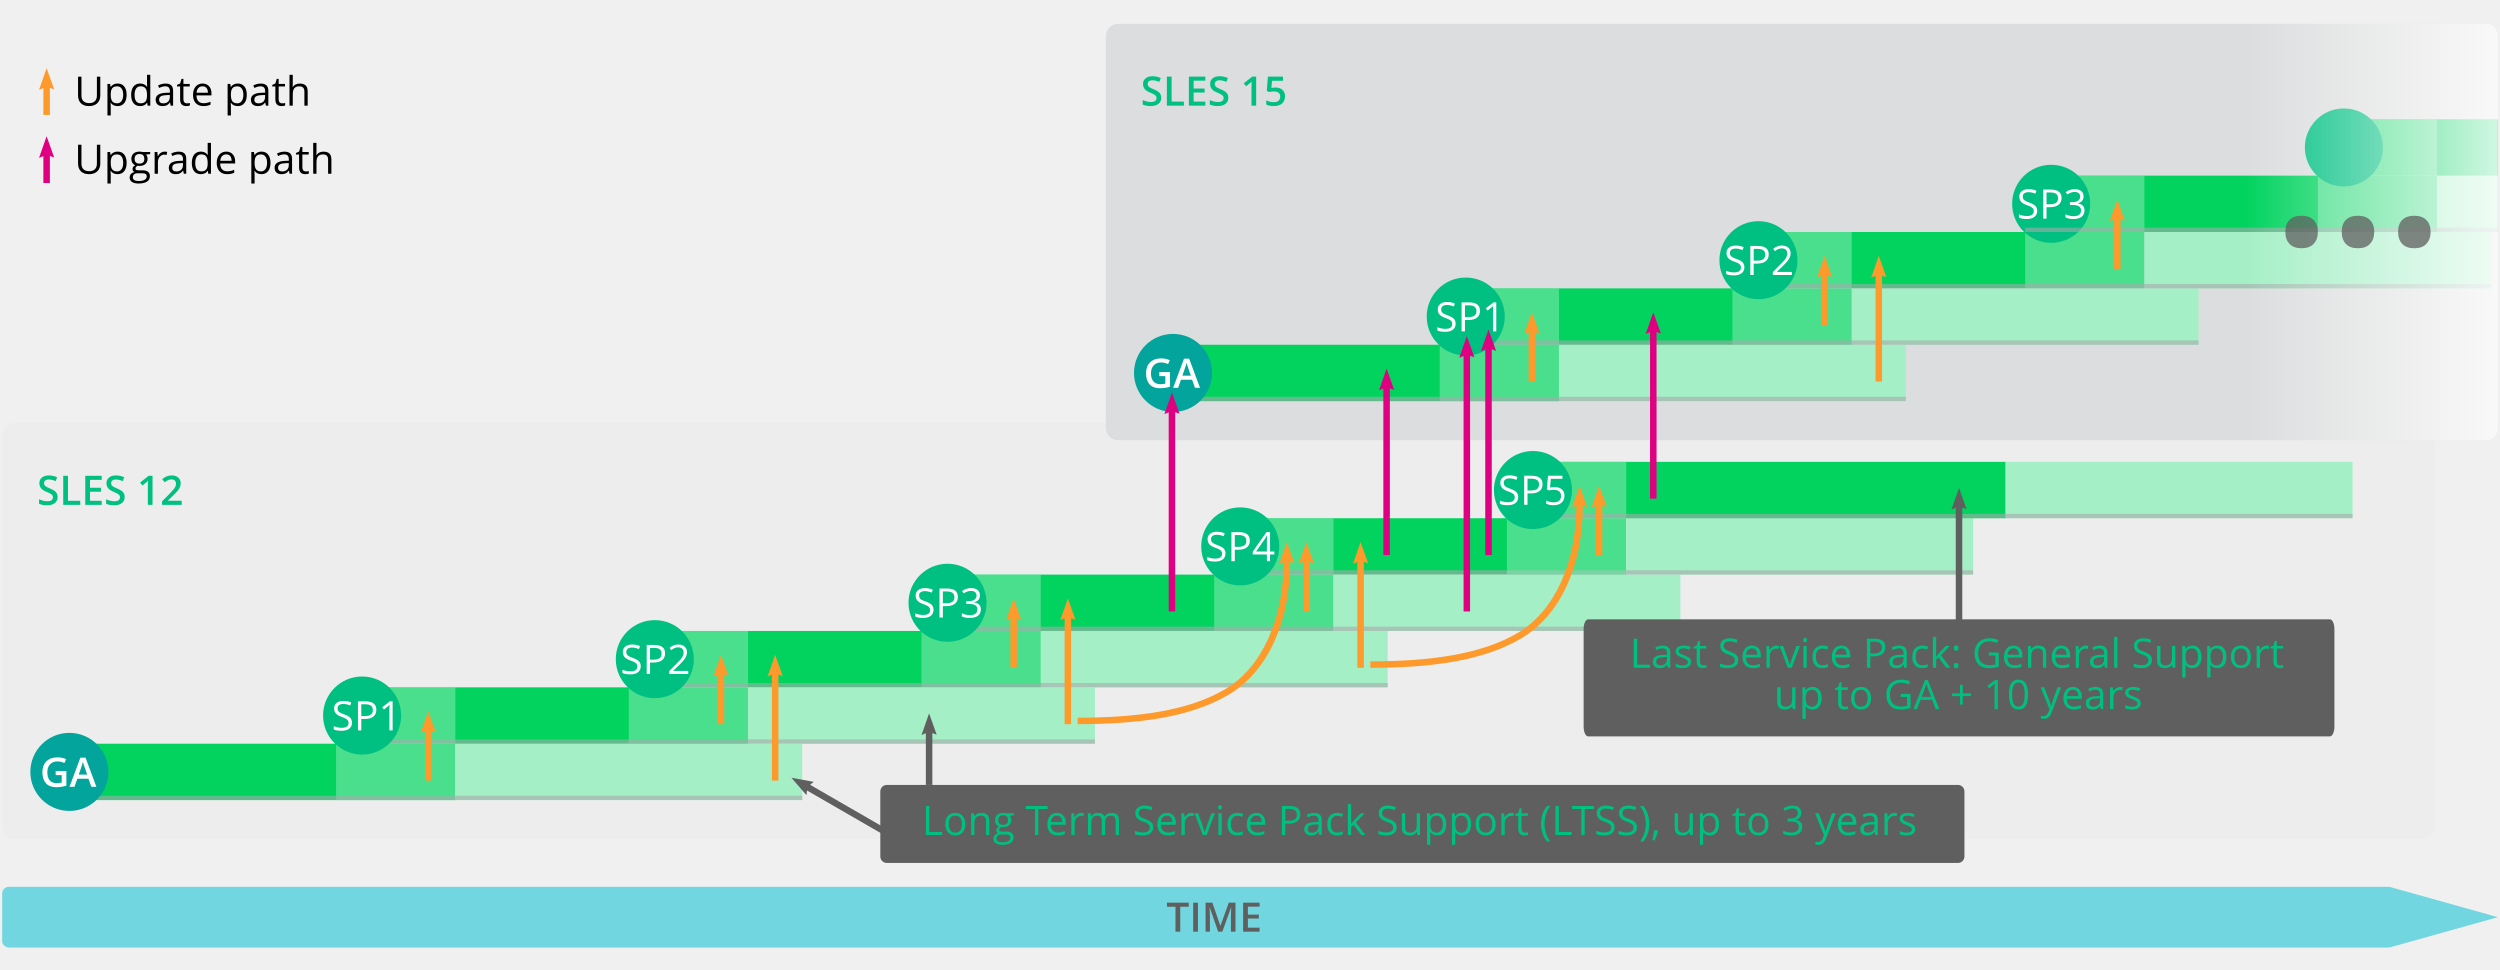
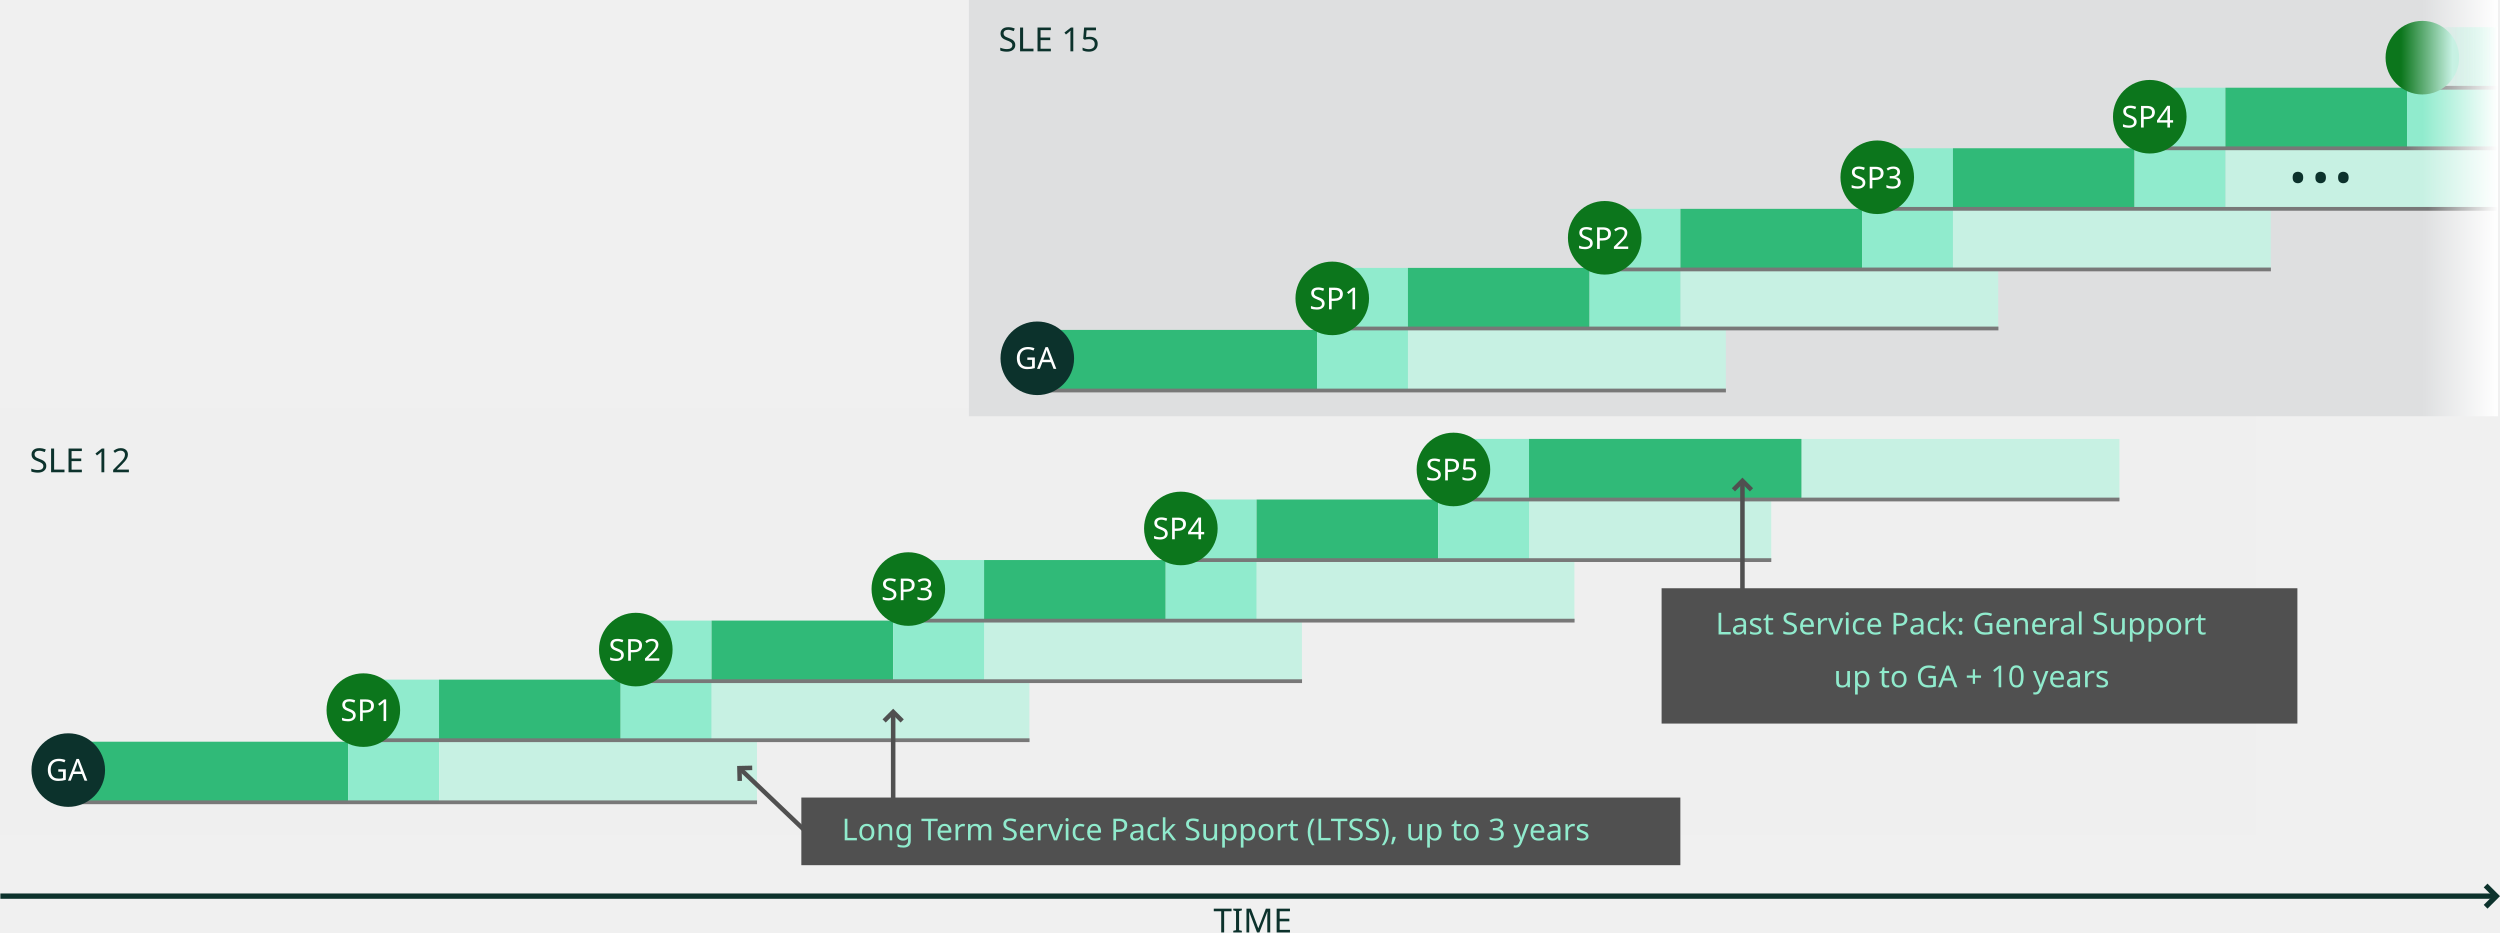
- <svg xmlns="http://www.w3.org/2000/svg" xmlns:xlink="http://www.w3.org/1999/xlink" width="1153" height="447" version="1.1" id="svg191">
-   <defs id="defs86">
-     <linearGradient id="linearGradient5393">
-       <stop style="stop-color:#ffffff;stop-" offset="0" id="stop5395" />
-       <stop style="stop-color:#ffffff;stop-opacity:0;" offset="1" id="stop5397" />
-     </linearGradient>
-     <linearGradient xlink:href="#linearGradient5393" id="linearGradient5399" x1="1109.556" y1="41.785" x2="967.626" y2="41.785" gradientUnits="userSpaceOnUse" gradientTransform="matrix(1,0,0,1.156627,68,-1.72289)" />
+ <svg xmlns="http://www.w3.org/2000/svg" xmlns:xlink="http://www.w3.org/1999/xlink" width="1651.4" height="615.99" viewBox="0 0 436.93 162.98" version="1.1" id="svg8">
+   <defs id="defs2">
+     <linearGradient id="linearGradient1350">
+       <stop offset="0" id="stop1346" stop-color="#c7f1e3" stop-opacity="1" />
+       <stop offset="1" id="stop1348" stop-color="#fff" stop-opacity="1" />
+     </linearGradient>
+     <linearGradient id="linearGradient1242">
+       <stop offset="0" id="stop1238" stop-color="#787878" stop-opacity="1" />
+       <stop offset=".89" id="stop1248" stop-color="#787878" stop-opacity="1" />
+       <stop offset="1" id="stop1240" stop-color="#fff" stop-opacity="1" />
+     </linearGradient>
+     <linearGradient id="linearGradient2169">
+       <stop offset="0" id="stop2165" stop-color="#787878" stop-opacity="1" />
+       <stop offset=".75" id="stop2173" stop-color="#787878" stop-opacity="1" />
+       <stop offset="1" id="stop2167" stop-color="#fff" stop-opacity="1" />
+     </linearGradient>
+     <linearGradient id="linearGradient2135">
+       <stop offset="0" id="stop2131" stop-color="#fff" stop-opacity="1" />
+       <stop offset="1" id="stop2133" stop-color="#787878" stop-opacity="1" />
+     </linearGradient>
+     <linearGradient id="linearGradient2127">
+       <stop offset="0" id="stop2123" stop-color="#0c761c" stop-opacity="1" />
+       <stop offset="1" id="stop2125" stop-color="#c7f1e3" stop-opacity="1" />
+     </linearGradient>
+     <linearGradient id="linearGradient2119">
+       <stop offset="0" id="stop2115" stop-color="#fff" stop-opacity="1" />
+       <stop offset="1" id="stop2117" stop-color="#90ebcd" stop-opacity="0" />
+     </linearGradient>
+     <linearGradient id="linearGradient2111">
+       <stop offset="0" id="stop2107" stop-color="#90ebcd" stop-opacity="1" />
+       <stop offset="1" id="stop2109" stop-color="#fff" stop-opacity="1" />
+     </linearGradient>
+     <linearGradient id="linearGradient1981">
+       <stop offset="0" id="stop1977" stop-color="#dedfe0" stop-opacity="1" />
+       <stop offset="1" id="stop1979" stop-color="#fff" stop-opacity="1" />
+     </linearGradient>
+     <marker markerWidth="3.06" markerHeight="4.71" refX="1.53" refY="2.35" orient="auto" id="marker8836481">
+       <path d="m.35.35 2 2-2 2" id="path2261" fill="#fff" fill-opacity="0" stroke="#0c322c" stroke-width="1" stroke-linecap="butt" stroke-linejoin="miter" stroke-opacity="1" />
+     </marker>
+     <linearGradient xlink:href="#linearGradient1981" id="linearGradient1983" x1="420.69" y1="31.75" x2="433.92" y2="31.75" gradientUnits="userSpaceOnUse" />
+     <linearGradient xlink:href="#linearGradient2111" id="linearGradient2113" x1="53.58" y1="175.15" x2="63.5" y2="175.15" gradientUnits="userSpaceOnUse" />
+     <linearGradient xlink:href="#linearGradient2119" id="linearGradient2121" x1="51.59" y1="175.15" x2="59.53" y2="175.15" gradientUnits="userSpaceOnUse" />
+     <linearGradient xlink:href="#linearGradient2127" id="linearGradient2129" x1="173.54" y1="174.89" x2="182.54" y2="174.89" gradientUnits="userSpaceOnUse" />
+     <linearGradient xlink:href="#linearGradient2135" id="linearGradient2137" x1="51.59" y1="179.92" x2="61.52" y2="179.92" gradientUnits="userSpaceOnUse" />
+     <linearGradient xlink:href="#linearGradient2169" id="linearGradient2171" x1="15.88" y1="179.92" x2="63.5" y2="179.92" gradientUnits="userSpaceOnUse" />
+     <marker id="DotL" refX="0" refY="0" orient="auto" overflow="visible">
+       <path d="M3.92 0a4 4 0 1 1-8 0 4 4 0 0 1 8 0z" id="path965" fill-rule="evenodd" stroke="#0c322c" stroke-width="1.07" stroke-opacity="1" fill="#0c322c" fill-opacity="1" />
+     </marker>
+     <marker markerWidth="7.12" markerHeight="11.41" refX="3.56" refY="5.71" orient="auto" id="marker840">
+       <path d="m.7.7 5 5-5 5" id="path838" fill="none" stroke="#0c322c" stroke-width="2" stroke-linecap="butt" stroke-linejoin="miter" stroke-miterlimit="4" stroke-dasharray="none" stroke-opacity="1" />
+     </marker>
+     <marker markerWidth="3.06" markerHeight="4.71" refX="1.53" refY="2.35" orient="auto" id="marker868">
+       <path d="m2.7.35-2 2 2 2" id="path851-3" fill="none" stroke="#000" stroke-width="1" stroke-linecap="butt" stroke-linejoin="miter" stroke-opacity="1" />
+     </marker>
+     <marker markerWidth="3.06" markerHeight="4.71" refX="1.53" refY="2.35" orient="auto" id="marker883">
+       <path d="m.35.35 2 2-2 2" id="path851" fill="none" stroke="#000" stroke-width="1" stroke-linecap="butt" stroke-linejoin="miter" stroke-opacity="1" />
+     </marker>
+     <marker markerWidth="3.06" markerHeight="4.71" refX="1.53" refY="2.35" orient="auto" id="marker8684506">
+       <path d="m2.7.35-2 2 2 2" id="path1208" fill="#0c322c" stroke="#000" stroke-width="1" stroke-linecap="butt" stroke-linejoin="miter" stroke-opacity="1" />
+     </marker>
+     <marker markerWidth="3.06" markerHeight="4.71" refX="1.53" refY="2.35" orient="auto" id="marker8839976">
+       <path d="m.35.35 2 2-2 2" id="path1211" fill="#0c322c" stroke="#000" stroke-width="1" stroke-linecap="butt" stroke-linejoin="miter" stroke-opacity="1" />
+     </marker>
+     <marker markerWidth="3.06" markerHeight="4.71" refX="1.53" refY="2.35" orient="auto" id="marker86845062245">
+       <path d="m2.7.35-2 2 2 2" id="path1299" fill="#fff" stroke="#000" stroke-width="1" stroke-linecap="butt" stroke-linejoin="miter" stroke-opacity="1" />
+     </marker>
+     <marker markerWidth="3.06" markerHeight="4.71" refX="1.53" refY="2.35" orient="auto" id="marker88399767239">
+       <path d="m.35.35 2 2-2 2" id="path1302" fill="#fff" stroke="#000" stroke-width="1" stroke-linecap="butt" stroke-linejoin="miter" stroke-opacity="1" />
+     </marker>
+     <marker markerWidth="3.06" markerHeight="4.71" refX="1.53" refY="2.35" orient="auto" id="marker868450622454738">
+       <path d="m2.7.35-2 2 2 2" id="path1414" fill="#fff" stroke="#0c322c" stroke-width="1" stroke-linecap="butt" stroke-linejoin="miter" stroke-opacity="1" />
+     </marker>
+     <marker markerWidth="3.06" markerHeight="4.71" refX="1.53" refY="2.35" orient="auto" id="marker883997672393450">
+       <path d="m.35.35 2 2-2 2" id="path1417" fill="#fff" stroke="#0c322c" stroke-width="1" stroke-linecap="butt" stroke-linejoin="miter" stroke-opacity="1" />
+     </marker>
+     <marker markerWidth="3.06" markerHeight="4.71" refX="1.53" refY="2.35" orient="auto" id="marker8684112">
+       <path d="m2.7.35-2 2 2 2" id="path2096" fill="#fff" stroke="#0c322c" stroke-width="1" stroke-linecap="butt" stroke-linejoin="miter" stroke-opacity="1" fill-opacity="0" />
+     </marker>
+     <marker markerWidth="3.06" markerHeight="4.71" refX="1.53" refY="2.35" orient="auto" id="marker8834579">
+       <path d="m.35.35 2 2-2 2" id="path2099" fill="#fff" stroke="#0c322c" stroke-width="1" stroke-linecap="butt" stroke-linejoin="miter" stroke-opacity="1" fill-opacity="0" />
+     </marker>
+     <marker markerWidth="3.06" markerHeight="4.71" refX="1.53" refY="2.35" orient="auto" id="marker8836481-3">
+       <path d="m.35.35 2 2-2 2" id="path2261-0" fill="#fff" stroke="#0c322c" stroke-width="1" stroke-linecap="butt" stroke-linejoin="miter" stroke-opacity="1" fill-opacity="0" />
+     </marker>
+     <marker markerWidth="3.06" markerHeight="4.71" refX="1.53" refY="2.35" orient="auto" id="marker8836481-7">
+       <path d="m.35.35 2 2-2 2" id="path2261-5" fill="#fff" fill-opacity="0" stroke="#0c322c" stroke-width="1" stroke-linecap="butt" stroke-linejoin="miter" stroke-opacity="1" />
+     </marker>
+     <marker markerWidth="3.06" markerHeight="4.71" refX="1.53" refY="2.35" orient="auto" id="marker8836481-33559">
+       <path d="m.35.35 2 2-2 2" id="path3037" fill="#fff" stroke="#505050" stroke-width="1" stroke-linecap="butt" stroke-linejoin="miter" stroke-opacity="1" fill-opacity="0" />
+     </marker>
+     <marker markerWidth="3.06" markerHeight="4.71" refX="1.53" refY="2.35" orient="auto" id="marker8836481-33559-8">
+       <path d="m.35.35 2 2-2 2" id="path3037-9" fill="#fff" fill-opacity="0" stroke="#505050" stroke-width="1" stroke-linecap="butt" stroke-linejoin="miter" stroke-opacity="1" />
+     </marker>
+     <linearGradient xlink:href="#linearGradient1242" id="linearGradient1244" x1="15.88" y1="179.92" x2="99.22" y2="179.92" gradientUnits="userSpaceOnUse" />
+     <linearGradient xlink:href="#linearGradient1350" id="linearGradient1352" x1="196.45" y1="143.41" x2="206.37" y2="143.4" gradientUnits="userSpaceOnUse" gradientTransform="translate(0 -.53)" />
+     <marker markerWidth="3.06" markerHeight="4.71" refX="1.53" refY="2.35" orient="auto" id="marker8836481-33559-9">
+       <path d="m.35.35 2 2-2 2" id="path3037-3" fill="#fff" stroke="#505050" stroke-width="1" stroke-linecap="butt" stroke-linejoin="miter" stroke-opacity="1" fill-opacity="0" />
+     </marker>
  </defs>
-   <path style="fill:#71d6e0;stroke-width:1.031" d="M 4.189,409 C 2.423,409 1,410.338 1,412 v 22 c 0,1.662 1.423,3 3.189,3 H 1102 l 50,-14 -50,-14 z" id="rect7" />
-   <text xml:space="preserve" style="font-weight:600;font-size:18.75px;font-family:'Open Sans';fill:#5f5f5f" x="537.93" y="429.692" id="text11">TIME</text>
-   <rect ry="5.783" rx="5.795" y="195" x="1" height="192" width="1122" style="fill:#ededed;stroke-width:1.158" id="rect13" />
-   <rect style="fill:#02d35f" width="190" height="26" x="425" y="265" id="rect15" />
-   <rect style="fill:#02d35f" width="190" height="26" x="155" y="317" id="rect17" />
-   <text xml:space="preserve" style="font-weight:600;font-size:18.75px;font-family:'Open Sans';fill:#00c081" x="17.084" y="232.846" id="text19">SLES 12</text>
-   <rect style="fill:#02d35f" width="190" height="26" x="20" y="343" id="rect21" />
-   <rect style="opacity:0.5;fill:#92ecba" width="55" height="52" x="155" y="317" id="rect23" />
-   <rect style="fill:#02d35f" width="190" height="26" x="290" y="291" id="rect25" />
-   <rect style="opacity:0.5;fill:#92ecba" width="55" height="52" x="290" y="291" id="rect27" />
-   <rect style="opacity:0.5;fill:#92ecba" width="55" height="52" x="425" y="265" id="rect29" />
-   <rect style="fill:#02d35f;stroke-width:0.909" width="190" height="26" x="560" y="239" id="rect31" />
-   <rect style="opacity:0.5;fill:#92ecba" width="55" height="52" x="560" y="239" id="rect33" />
-   <rect style="fill:#a5efc6" width="160" height="26" x="210" y="343" id="rect35" />
-   <rect style="fill:#a5efc6" width="160" height="26" x="345" y="317" id="rect37" />
-   <rect style="fill:#a5efc6" width="160" height="26" x="480" y="291" id="rect39" />
-   <rect style="fill:#a5efc6" width="160" height="26" x="615" y="265" id="rect41" />
-   <rect style="fill:#a5efc6" width="160" height="26" x="750" y="239" id="rect43" />
-   <rect y="263" x="560" height="2" width="350" style="fill:#a7a9ac;fill-opacity:0.588;stroke-width:0.947" id="rect45" />
-   <rect y="341" x="155" height="2" width="350" style="fill:#a7a9ac;fill-opacity:0.588" id="rect47" />
-   <rect y="367" x="20" height="2" width="350" style="fill:#a7a9ac;fill-opacity:0.588" id="rect49" />
-   <rect y="315" x="290" height="2" width="350" style="fill:#a7a9ac;fill-opacity:0.588" id="rect51" />
-   <rect y="289" x="425" height="2" width="350" style="fill:#a7a9ac;fill-opacity:0.588" id="rect53" />
-   <rect style="fill:#5f5f5f" width="500" height="36" x="406" y="362" rx="3" ry="3" id="rect55" />
-   <text xml:space="preserve" style="font-size:18.75px;font-family:'Open Sans';fill:#00c081" x="425.209" y="385.114" id="text57">Long Term Service Pack Support (LTSS), up to 3 years</text>
-   <path d="m 419.676,392 -47.493,-27.42 -0.273,2.152 -6.91,-8.031 10.277,1.892 -1.651,1.356 47.55,27.453 z" style="fill:#5f5f5f;stroke:none" id="path59" />
-   <path d="M 427,362 V 338.16 L 425,339 l 3.5,-10 3.5,9.846 -2,-0.752 V 362 Z" style="fill:#5f5f5f;stroke:none" id="path61" />
-   <rect ry="5.783" rx="5.592" y="11" x="510" height="192" width="642" style="fill:#dcddde;stroke-width:1.137" id="rect67" />
-   <rect style="fill:#02d35f;stroke-width:1.125" width="190" height="26" x="934" y="81" id="rect69" />
-   <rect style="fill:#02d35f" width="190" height="26" x="664" y="133" id="rect71" />
-   <text xml:space="preserve" style="font-weight:600;font-size:18.75px;font-family:'Open Sans';fill:#00c081" x="526.084" y="48.728" id="text73">SLES 15</text>
-   <rect style="fill:#02d35f" width="190" height="26" x="529" y="159" id="rect75" />
-   <rect style="opacity:0.5;fill:#92ecba" width="55" height="52" x="664" y="133" id="rect77" />
-   <rect style="fill:#02d35f" width="190" height="26" x="799" y="107" id="rect79" />
-   <rect style="opacity:0.5;fill:#92ecba" width="55" height="52" x="799" y="107" id="rect81" />
-   <rect style="opacity:0.5;fill:#92ecba" width="55" height="52" x="934" y="81" id="rect83" />
-   <path d="M 331,334 V 311.16 L 329,312 l 3.5,-10 3.5,9.846 -2,-0.752 V 334 Z" style="fill:#fd9a2b;stroke:none" id="path85" />
-   <rect style="fill:#a5efc6" width="160" height="26" x="719" y="159" id="rect89" />
-   <rect style="fill:#a5efc6" width="160" height="26" x="854" y="133" id="rect91" />
-   <rect style="fill:#a5efc6;stroke-width:1.298" width="160" height="26" x="989" y="-133" id="rect93" transform="scale(1,-1)" />
-   <rect y="157" x="664" height="2" width="350" style="fill:#a7a9ac;fill-opacity:0.588" id="rect95" />
-   <rect y="183" x="529" height="2" width="350" style="fill:#a7a9ac;fill-opacity:0.588" id="rect97" />
-   <rect y="131" x="799" height="2" width="350" style="fill:#a7a9ac;fill-opacity:0.588;stroke-width:1.108" id="rect99" />
-   <rect style="fill:#a5efc6;stroke-width:0.543" width="28" height="26" x="1124" y="81" id="rect93-2" />
-   <circle r="18" cy="146" cx="676" style="fill:#00c081" id="circle103" />
-   <text y="152.848" x="661.952" style="font-size:18.75px;font-family:'Open Sans';fill:#ffffff" xml:space="preserve" id="text107">S<tspan style="letter-spacing:-1px" id="tspan105">P</tspan>1</text>
-   <circle r="18" cy="120" cx="811" style="fill:#00c081" id="circle109" />
-   <text y="126.829" x="795.118" style="font-size:18.75px;font-family:'Open Sans';fill:#ffffff" xml:space="preserve" id="text113">S<tspan style="letter-spacing:-0.5px" id="tspan111">P</tspan>2</text>
-   <circle r="18" cy="172" cx="541" style="fill:#02a49c" id="circle115" />
-   <text y="178.867" x="527.441" style="font-weight:600;font-size:18.75px;font-family:'Open Sans';fill:#ffffff" xml:space="preserve" id="text117">GA</text>
-   <circle r="18" cy="94" cx="946" style="fill:#00c081" id="circle119" />
-   <text y="100.809" x="930.164" style="font-size:18.75px;font-family:'Open Sans';fill:#ffffff" xml:space="preserve" id="text123">S<tspan style="letter-spacing:-0.5px" id="tspan121">P</tspan>3</text>
-   <path d="m 20,53 v -12.412 l -2,0.84 3.5,-10 3.5,9.846 -2,-0.752 v 12.479 z" style="fill:#fd9a2b;stroke:none" id="path127" />
-   <text xml:space="preserve" style="font-size:18.75px;font-family:'Open Sans';text-align:start;text-anchor:start;fill:#000000" x="34.297" y="48.746" id="text129">Update path</text>
-   <path d="M 601,282 V 259.16 L 599,260 l 3.5,-10 3.5,9.846 -2,-0.752 V 282 Z" style="fill:#fd9a2b;stroke:none" id="path131" />
-   <path d="M 466,308 V 285.16 L 464,286 l 3.5,-10 3.5,9.846 -2,-0.752 V 308 Z" style="fill:#fd9a2b;stroke:none" id="path133" />
-   <path d="M 840,150 V 127.16 L 838,128 l 3.5,-10 3.5,9.846 -2,-0.752 V 150 Z" style="fill:#fd9a2b;stroke:none" id="path135" />
-   <path d="M 705,176 V 153.16 L 703,154 l 3.5,-10 3.5,9.846 -2,-0.752 V 176 Z" style="fill:#fd9a2b;stroke:none" id="path137" />
-   <path d="M 196,360 V 337.16 L 194,338 l 3.5,-10 3.5,9.846 -2,-0.752 V 360 Z" style="fill:#fd9a2b;stroke:none" id="path141" />
-   <path d="M 685,256 V 161.16 L 683,162 l 3.5,-10 3.5,9.846 -2,-0.752 V 256 Z" style="fill:#de0080;fill-opacity:1" id="path147" />
-   <path style="fill:#fd9a2b;stroke-width:1.001" d="m 593.495,250 -3.505,10 2.003,-0.84 c 0,26.274 -9.964,48.626 -26.895,58.664 C 548.155,327.869 524.407,331 497,331 v 3 c 27.618,0 51.858,-3.065 69.664,-13.615 18.743,-11.104 28.333,-34.555 28.333,-61.291 L 597,259.846 Z" id="path149" />
-   <path d="M 865,176 V 127.16 L 863,128 l 3.5,-10 3.5,9.846 -2,-0.752 V 176 Z" style="fill:#fd9a2b" id="path151" />
-   <path d="M 491,334 V 285.16 L 489,286 l 3.5,-10 3.5,9.846 -2,-0.752 V 334 Z" style="fill:#fd9a2b" id="path153" />
-   <path d="M 626,308 V 259.16 L 624,260 l 3.5,-10 3.5,9.846 -2,-0.752 V 308 Z" style="fill:#fd9a2b" id="path155" />
-   <path d="M 356,360 V 311.16 L 354,312 l 3.5,-10 3.5,9.846 -2,-0.752 V 360 Z" style="fill:#fd9a2b" id="path157" />
-   <circle r="18" cy="356" cx="32" style="fill:#02a49c" id="circle159" />
-   <text y="362.867" x="18.441" style="font-weight:600;font-size:18.75px;font-family:'Open Sans';fill:#ffffff" xml:space="preserve" id="text161">GA</text>
-   <circle r="18" cy="330" cx="167" style="fill:#00c081" id="circle163" />
-   <text y="336.848" x="152.952" style="font-size:18.75px;font-family:'Open Sans';fill:#ffffff" xml:space="preserve" id="text167">S<tspan style="letter-spacing:-1px" id="tspan165">P</tspan>1</text>
-   <circle r="18" cy="304" cx="302" style="fill:#00c081" id="circle169" />
-   <text y="310.829" x="286.118" style="font-size:18.75px;font-family:'Open Sans';fill:#ffffff" xml:space="preserve" id="text173">S<tspan style="letter-spacing:-0.5px" id="tspan171">P</tspan>2</text>
-   <circle r="18" cy="252" cx="572" style="fill:#00c081" id="circle175" />
-   <text y="258.809" x="555.803" style="font-size:18.75px;font-family:'Open Sans';fill:#ffffff" xml:space="preserve" id="text179">S<tspan style="letter-spacing:-0.5px" id="tspan177">P</tspan>4</text>
-   <circle r="18" cy="278" cx="437" style="fill:#00c081" id="circle181" />
-   <text y="284.809" x="421.164" style="font-size:18.75px;font-family:'Open Sans';fill:#ffffff" xml:space="preserve" id="text185">S<tspan style="letter-spacing:-0.5px" id="tspan183">P</tspan>3</text>
-   <path d="M 675,282 V 164.16 L 673,165 l 3.5,-10 3.5,9.846 -2,-0.752 V 282 Z" style="fill:#de0080;stroke:none;fill-opacity:1" id="path189" />
-   <rect style="fill:#02d35f" width="230" height="26" x="695" y="213" id="rect31-6" />
-   <rect style="opacity:0.5;fill:#92ecba" width="55" height="52" x="695" y="213" id="rect33-2" />
-   <rect style="fill:#a5efc6" width="160" height="26" x="925" y="213" id="rect43-9" />
-   <rect y="237" x="695" height="2" width="390" style="fill:#a7a9ac;fill-opacity:0.588" id="rect45-1" />
-   <circle r="18" cy="226" cx="707" style="fill:#00c081" id="circle175-2" />
-   <text y="232.809" x="690.803" style="font-size:18.75px;font-family:'Open Sans';fill:#ffffff" xml:space="preserve" id="text179-7">S<tspan style="letter-spacing:-0.5px" id="tspan177-0">P5</tspan>
+   <g id="layer1" transform="translate(2.65 23.8)">
+     <path id="rect46" d="M-2.65 47.63v74.57h394.23V47.63Z" fill="#efefef" stroke-width="1.08" stroke-linecap="square" paint-order="fill markers stroke" stop-color="#000" />
+     <g id="g909" transform="matrix(1.33333 0 0 1 -10.58 -63.5)">
+       <rect id="rect48-6" width="35.72" height="10.58" x="15.88" y="169.33" fill="#30ba78" stroke-width="1.07" stroke-linecap="square" paint-order="fill markers stroke" stop-color="#000" />
+       <rect id="rect50-7" width="11.91" height="10.58" x="51.59" y="169.33" fill="#90ebcd" stroke-width=".87" stroke-linecap="square" paint-order="fill markers stroke" stop-color="#000" />
+       <rect id="rect50-7-3" width="41.67" height="10.58" x="63.5" y="169.33" fill="#c7f1e3" stroke-width="1.63" stroke-linecap="square" paint-order="fill markers stroke" stop-color="#000" />
+       <path d="M15.88 179.92h89.3" id="path52-5" fill="none" stroke="#787878" stroke-width=".66" stroke-linecap="butt" stroke-linejoin="miter" stroke-miterlimit="4" stroke-dasharray="none" stroke-opacity="1" />
+       <rect id="rect50-7-3-6" width="41.67" height="10.58" x="99.21" y="158.75" fill="#c7f1e3" stroke-width="1.63" stroke-linecap="square" paint-order="fill markers stroke" stop-color="#000" />
+       <rect id="rect50-7-3-7" width="41.67" height="10.58" x="134.93" y="148.16" fill="#c7f1e3" stroke-width="1.63" stroke-linecap="square" paint-order="fill markers stroke" stop-color="#000" />
+       <rect id="rect50-7-3-5" width="41.67" height="10.58" x="170.65" y="137.58" fill="#c7f1e3" stroke-width="1.63" stroke-linecap="square" paint-order="fill markers stroke" stop-color="#000" />
+       <rect id="rect50-7-3-3" width="31.75" height="10.58" x="206.37" y="127" fill="#c7f1e3" stroke-width="1.42" stroke-linecap="square" paint-order="fill markers stroke" stop-color="#000" />
+       <rect id="rect50-7-3-3-5" width="41.67" height="10.58" x="242.09" y="116.42" fill="#c7f1e3" stroke-width="1.63" stroke-linecap="square" paint-order="fill markers stroke" stop-color="#000" />
+     </g>
+     <g id="g1002" transform="matrix(1.33333 0 0 1 37.04 -74.35)">
+       <rect id="rect50-7-6-0" width="11.91" height="10.58" x="15.87" y="169.33" fill="#90ebcd" stroke-width=".87" stroke-linecap="square" paint-order="fill markers stroke" stop-color="#000" />
+       <rect id="rect48-6-5" width="23.81" height="10.58" x="27.78" y="169.33" fill="#30ba78" stroke-width=".87" stroke-linecap="square" paint-order="fill markers stroke" stop-color="#000" />
+       <rect id="rect50-7-6" width="11.91" height="10.58" x="51.59" y="169.33" fill="#90ebcd" stroke-width=".87" stroke-linecap="square" paint-order="fill markers stroke" stop-color="#000" />
+       <path d="M15.88 179.92h89.3" id="path52-5-2" fill="none" stroke="#787878" stroke-width=".66" stroke-linecap="butt" stroke-linejoin="miter" stroke-miterlimit="4" stroke-dasharray="none" stroke-opacity="1" />
+     </g>
+     <g id="g909-3-1" transform="matrix(1.33333 0 0 1 84.67 -84.67)">
+       <g id="g966-8">
+         <rect id="rect50-7-6-0-0" width="11.91" height="10.58" x="15.87" y="169.33" fill="#90ebcd" stroke-width=".87" stroke-linecap="square" paint-order="fill markers stroke" stop-color="#000" />
+         <rect id="rect48-6-5-7" width="23.81" height="10.58" x="27.78" y="169.33" fill="#30ba78" stroke-width=".87" stroke-linecap="square" paint-order="fill markers stroke" stop-color="#000" />
+         <rect id="rect50-7-6-9" width="11.91" height="10.58" x="51.59" y="169.33" fill="#90ebcd" stroke-width=".87" stroke-linecap="square" paint-order="fill markers stroke" stop-color="#000" />
+         <path d="M15.88 179.92h89.3" id="path52-5-2-2" fill="none" stroke="#787878" stroke-width=".66" stroke-linecap="butt" stroke-linejoin="miter" stroke-miterlimit="4" stroke-dasharray="none" stroke-opacity="1" />
+       </g>
+     </g>
+     <g id="g909-3-1-2" transform="matrix(1.33333 0 0 1 132.3 -95.25)">
+       <g id="g966-8-3">
+         <rect id="rect50-7-6-0-0-7" width="11.91" height="10.58" x="15.87" y="169.33" fill="#90ebcd" stroke-width=".87" stroke-linecap="square" paint-order="fill markers stroke" stop-color="#000" />
+         <rect id="rect48-6-5-7-5" width="23.81" height="10.58" x="27.78" y="169.33" fill="#30ba78" stroke-width=".87" stroke-linecap="square" paint-order="fill markers stroke" stop-color="#000" />
+         <rect id="rect50-7-6-9-9" width="11.91" height="10.58" x="51.59" y="169.33" fill="#90ebcd" stroke-width=".87" stroke-linecap="square" paint-order="fill markers stroke" stop-color="#000" />
+         <path d="M15.88 179.92h89.3" id="path52-5-2-2-2" fill="none" stroke="#787878" stroke-width=".66" stroke-linecap="butt" stroke-linejoin="miter" stroke-miterlimit="4" stroke-dasharray="none" stroke-opacity="1" />
+       </g>
+     </g>
+     <g id="g909-3-1-28" transform="matrix(1.33333 0 0 1 179.92 -105.83)">
+       <g id="g966-8-9">
+         <rect id="rect50-7-6-0-0-73" width="11.91" height="10.58" x="15.87" y="169.33" fill="#90ebcd" stroke-width=".87" stroke-linecap="square" paint-order="fill markers stroke" stop-color="#000" />
+         <rect id="rect48-6-5-7-6" width="23.81" height="10.58" x="27.78" y="169.33" fill="#30ba78" stroke-width=".87" stroke-linecap="square" paint-order="fill markers stroke" stop-color="#000" />
+         <rect id="rect50-7-6-9-1" width="11.91" height="10.58" x="51.59" y="169.33" fill="#90ebcd" stroke-width=".87" stroke-linecap="square" paint-order="fill markers stroke" stop-color="#000" />
+         <path d="M15.88 179.92h79.37" id="path52-5-2-2-29" fill="none" stroke="#787878" stroke-width=".66" stroke-linecap="butt" stroke-linejoin="miter" stroke-miterlimit="4" stroke-dasharray="none" stroke-opacity="1" />
+       </g>
+     </g>
+     <g id="g909-3" transform="matrix(-1.33333 0 0 1 333.37 -116.42)">
+       <rect id="rect48-6-1" width="35.72" height="10.58" x="15.88" y="169.33" fill="#30ba78" stroke-width="1.07" stroke-linecap="square" paint-order="fill markers stroke" stop-color="#000" />
+       <rect id="rect50-7-9" width="11.91" height="10.58" x="51.59" y="169.33" fill="#90ebcd" stroke-width=".87" stroke-linecap="square" paint-order="fill markers stroke" stop-color="#000" />
+       <path d="M-25.8 179.92h89.3" id="path52-5-4" fill="none" stroke="#787878" stroke-width=".66" stroke-linecap="butt" stroke-linejoin="miter" stroke-miterlimit="4" stroke-dasharray="none" stroke-opacity="1" />
+     </g>
+     <path d="M-2.12 132.82h434.98" id="path2233" fill="none" stroke="#0c322c" stroke-width=".93" stroke-linecap="square" stroke-linejoin="miter" stroke-miterlimit="4" stroke-dasharray="none" stroke-opacity="1" marker-end="url(#marker8836481)" />
+     <g id="g1660" transform="translate(-141.53 -66.48)">
+       <circle id="path1636" cx="150.81" cy="177.27" r="6.43" fill="#0c322c" stroke="none" stroke-width=".75" stroke-linecap="square" stroke-miterlimit="4" stroke-dasharray="none" stroke-opacity="1" paint-order="fill markers stroke" stop-color="#000" />
+       <text xml:space="preserve" style="line-height:1.25;-inkscape-font-specification:Caladea" x="146.91" y="179.12" id="text1655" font-size="5.29" font-family="Caladea" letter-spacing="0" stroke-width=".26">
+         <tspan id="tspan1653" x="146.91" y="179.12" style="-inkscape-font-specification:'Poppins Medium'" font-style="normal" font-variant="normal" font-weight="500" font-stretch="normal" font-size="5.29" font-family="Poppins" fill="#fff" stroke-width=".26">GA</tspan>
+       </text>
+     </g>
+     <g id="g1669-0" transform="translate(-116.42 -71.44)">
+       <circle id="path1636-8-9" cx="177.27" cy="171.75" r="6.43" fill="#0c761c" fill-opacity="1" stroke="none" stroke-width=".75" stroke-linecap="square" stroke-miterlimit="4" stroke-dasharray="none" stroke-opacity="1" paint-order="fill markers stroke" stop-color="#000" />
+       <text xml:space="preserve" style="line-height:1.25;-inkscape-font-specification:Caladea" x="173.28" y="173.66" id="text1664-1" font-size="5.29" font-family="Caladea" letter-spacing="0" stroke-width=".26">
+         <tspan id="tspan1662-9" x="173.28" y="173.66" style="-inkscape-font-specification:'Poppins Medium'" font-style="normal" font-variant="normal" font-weight="500" font-stretch="normal" font-size="5.29" font-family="Poppins" fill="#fff" stroke-width=".26">SP1</tspan>
+       </text>
+     </g>
+     <g id="g1669-6" transform="translate(-68.8 -82.02)">
+       <circle id="path1636-8-2" cx="177.27" cy="171.75" r="6.43" fill="#0c761c" fill-opacity="1" stroke="none" stroke-width=".75" stroke-linecap="square" stroke-miterlimit="4" stroke-dasharray="none" stroke-opacity="1" paint-order="fill markers stroke" stop-color="#000" />
+       <text xml:space="preserve" style="line-height:1.25;-inkscape-font-specification:Caladea" x="172.52" y="173.7" id="text1664-5" font-size="5.29" font-family="Caladea" letter-spacing="0" stroke-width=".26">
+         <tspan id="tspan1662-4" x="172.52" y="173.7" style="-inkscape-font-specification:'Poppins Medium'" font-style="normal" font-variant="normal" font-weight="500" font-stretch="normal" font-size="5.29" font-family="Poppins" fill="#fff" stroke-width=".26">SP2</tspan>
+       </text>
+     </g>
+     <g id="g1669-4" transform="translate(-21.17 -92.6)">
+       <circle id="path1636-8-99" cx="177.27" cy="171.75" r="6.43" fill="#0c761c" fill-opacity="1" stroke="none" stroke-width=".75" stroke-linecap="square" stroke-miterlimit="4" stroke-dasharray="none" stroke-opacity="1" paint-order="fill markers stroke" stop-color="#000" />
+       <text xml:space="preserve" style="line-height:1.25;-inkscape-font-specification:Caladea" x="172.53" y="173.7" id="text1664-3" font-size="5.29" font-family="Caladea" letter-spacing="0" stroke-width=".26">
+         <tspan id="tspan1662-6" x="172.53" y="173.7" style="-inkscape-font-specification:'Poppins Medium'" font-style="normal" font-variant="normal" font-weight="500" font-stretch="normal" font-size="5.29" font-family="Poppins" fill="#fff" stroke-width=".26">SP3</tspan>
+       </text>
+     </g>
+     <g id="g1669-05" transform="translate(26.46 -103.19)">
+       <circle id="path1636-8-0" cx="177.27" cy="171.75" r="6.43" fill="#0c761c" fill-opacity="1" stroke="none" stroke-width=".75" stroke-linecap="square" stroke-miterlimit="4" stroke-dasharray="none" stroke-opacity="1" paint-order="fill markers stroke" stop-color="#000" />
+       <text xml:space="preserve" style="line-height:1.25;-inkscape-font-specification:Caladea" x="172.32" y="173.64" id="text1664-2" font-size="5.29" font-family="Caladea" letter-spacing="0" stroke-width=".26">
+         <tspan id="tspan1662-94" x="172.32" y="173.64" style="-inkscape-font-specification:'Poppins Medium'" font-style="normal" font-variant="normal" font-weight="500" font-stretch="normal" font-size="5.29" font-family="Poppins" fill="#fff" stroke-width=".26">SP4</tspan>
+       </text>
+     </g>
+     <g id="g1669-3" transform="translate(74.1 -113.5)">
+       <circle id="path1636-8-5" cx="177.27" cy="171.75" r="6.43" fill="#0c761c" fill-opacity="1" stroke="none" stroke-width=".75" stroke-linecap="square" stroke-miterlimit="4" stroke-dasharray="none" stroke-opacity="1" paint-order="fill markers stroke" stop-color="#000" />
+       <text xml:space="preserve" style="line-height:1.25;-inkscape-font-specification:Caladea" x="172.41" y="173.66" id="text1664-17" font-size="5.29" font-family="Caladea" letter-spacing="0" stroke-width=".26">
+         <tspan id="tspan1662-43" x="172.41" y="173.66" style="-inkscape-font-specification:'Poppins Medium'" font-style="normal" font-variant="normal" font-weight="500" font-stretch="normal" font-size="5.29" font-family="Poppins" fill="#fff" stroke-width=".26">SP5</tspan>
+       </text>
+     </g>
+     <rect id="rect46-4" width="267.23" height="72.76" x="166.69" y="-23.81" ry="0" fill="url(#linearGradient1983)" fill-opacity="1" stroke-width="1.06" stroke-linecap="square" paint-order="fill markers stroke" stop-color="#000" />
+     <g id="g909-2" transform="matrix(1.33333 0 0 1 158.75 -135.47)">
+       <rect id="rect48-6-2" width="35.72" height="10.58" x="15.88" y="169.33" fill="#30ba78" stroke-width="1.07" stroke-linecap="square" paint-order="fill markers stroke" stop-color="#000" />
+       <rect id="rect50-7-64-1" width="41.67" height="10.58" x="63.5" y="169.33" fill="#c7f1e3" stroke-width="1.63" stroke-linecap="square" paint-order="fill markers stroke" stop-color="#000" />
+       <rect id="rect50-7-64" width="11.91" height="10.58" x="51.59" y="169.33" fill="#90ebcd" stroke-width=".87" stroke-linecap="square" paint-order="fill markers stroke" stop-color="#000" />
+       <path d="M15.88 179.92h89.3" id="path52-5-1" fill="none" stroke="#787878" stroke-width=".66" stroke-linecap="butt" stroke-linejoin="miter" stroke-miterlimit="4" stroke-dasharray="none" stroke-opacity="1" />
+       <rect id="rect50-7-64-1-2" width="41.67" height="10.58" x="99.21" y="158.75" fill="#c7f1e3" stroke-width="1.63" stroke-linecap="square" paint-order="fill markers stroke" stop-color="#000" />
+       <rect id="rect50-7-64-1-7" width="41.67" height="10.58" x="134.93" y="148.16" fill="#c7f1e3" stroke-width="1.63" stroke-linecap="square" paint-order="fill markers stroke" stop-color="#000" />
+       <rect id="rect50-7-64-1-0" width="35.72" height="10.58" x="170.65" y="137.58" fill="url(#linearGradient1352)" stroke-width="1.51" stroke-linecap="square" paint-order="fill markers stroke" stop-color="#000" fill-opacity="1" />
+     </g>
+     <g id="g1002-2" transform="matrix(1.33333 0 0 1 206.38 -146.31)">
+       <rect id="rect50-7-6-0-8" width="11.91" height="10.58" x="15.87" y="169.33" fill="#90ebcd" stroke-width=".87" stroke-linecap="square" paint-order="fill markers stroke" stop-color="#000" />
+       <rect id="rect48-6-5-8" width="23.81" height="10.58" x="27.78" y="169.33" fill="#30ba78" stroke-width=".87" stroke-linecap="square" paint-order="fill markers stroke" stop-color="#000" />
+       <rect id="rect50-7-6-92" width="11.91" height="10.58" x="51.59" y="169.33" fill="#90ebcd" stroke-width=".87" stroke-linecap="square" paint-order="fill markers stroke" stop-color="#000" />
+       <path d="M15.88 179.92h89.3" id="path52-5-2-8" fill="none" stroke="#787878" stroke-width=".66" stroke-linecap="butt" stroke-linejoin="miter" stroke-miterlimit="4" stroke-dasharray="none" stroke-opacity="1" />
+     </g>
+     <g id="g909-3-1-8" transform="matrix(1.33333 0 0 1 254 -156.63)">
+       <g id="g966-8-8">
+         <rect id="rect50-7-6-0-0-6" width="11.91" height="10.58" x="15.87" y="169.33" fill="#90ebcd" stroke-width=".87" stroke-linecap="square" paint-order="fill markers stroke" stop-color="#000" />
+         <rect id="rect48-6-5-7-8" width="23.81" height="10.58" x="27.78" y="169.33" fill="#30ba78" stroke-width=".87" stroke-linecap="square" paint-order="fill markers stroke" stop-color="#000" />
+         <rect id="rect50-7-6-9-3" width="11.91" height="10.58" x="51.59" y="169.33" fill="#90ebcd" stroke-width=".87" stroke-linecap="square" paint-order="fill markers stroke" stop-color="#000" />
+         <path d="M15.88 179.92h89.3" id="path52-5-2-2-8" fill="none" stroke="#787878" stroke-width=".66" stroke-linecap="butt" stroke-linejoin="miter" stroke-miterlimit="4" stroke-dasharray="none" stroke-opacity="1" />
+       </g>
+     </g>
+     <g id="g909-3-1-2-3" transform="matrix(1.33333 0 0 1 301.63 -167.22)">
+       <g id="g966-8-3-3">
+         <rect id="rect50-7-6-0-0-7-3" width="11.91" height="10.58" x="15.87" y="169.33" fill="#90ebcd" stroke-width=".87" stroke-linecap="square" paint-order="fill markers stroke" stop-color="#000" />
+         <rect id="rect48-6-5-7-5-8" width="23.81" height="10.58" x="27.78" y="169.33" fill="#30ba78" stroke-width=".87" stroke-linecap="square" paint-order="fill markers stroke" stop-color="#000" />
+         <rect id="rect50-7-6-9-9-0" width="11.91" height="10.58" x="51.59" y="169.33" fill="#90ebcd" stroke-width=".87" stroke-linecap="square" paint-order="fill markers stroke" stop-color="#000" />
+         <path d="M15.88 179.92h83.34" id="path52-5-2-2-2-4" fill="none" stroke="url(#linearGradient1244)" stroke-width=".66" stroke-linecap="butt" stroke-linejoin="miter" stroke-miterlimit="4" stroke-dasharray="none" stroke-opacity="1" />
+       </g>
+     </g>
+     <g id="g909-3-1-28-7" transform="matrix(1.33333 0 0 1 349.25 -177.8)">
+       <g id="g966-8-9-6">
+         <rect id="rect50-7-6-0-0-73-8" width="11.91" height="10.58" x="15.87" y="169.33" fill="#90ebcd" stroke-width=".87" stroke-linecap="square" paint-order="fill markers stroke" stop-color="#000" />
+         <rect id="rect48-6-5-7-6-9" width="23.81" height="10.58" x="27.78" y="169.33" fill="#30ba78" stroke-width=".87" stroke-linecap="square" paint-order="fill markers stroke" stop-color="#000" />
+         <rect id="rect50-7-6-9-1-0" width="11.91" height="10.58" x="51.59" y="169.33" fill="url(#linearGradient2113)" stroke-width=".87" stroke-linecap="square" paint-order="fill markers stroke" stop-color="#000" />
+         <path d="M15.88 179.92H63.5" id="path52-5-2-2-29-6" fill="none" stroke="url(#linearGradient2171)" stroke-width=".66" stroke-linecap="butt" stroke-linejoin="miter" stroke-miterlimit="4" stroke-dasharray="none" stroke-opacity="1" />
+       </g>
+     </g>
+     <g id="g909-3-8" transform="matrix(-1.33333 0 0 1 502.7 -188.38)">
+       <rect id="rect50-7-9-9" width="11.91" height="10.58" x="51.59" y="169.33" fill="url(#linearGradient2121)" stroke-width=".87" stroke-linecap="square" paint-order="fill markers stroke" stop-color="#000" />
+       <path d="M51.6 179.92h11.9" id="path52-5-4-0" fill="none" stroke="url(#linearGradient2137)" stroke-width=".66" stroke-linecap="butt" stroke-linejoin="miter" stroke-miterlimit="4" stroke-dasharray="none" stroke-opacity="1" />
+     </g>
+     <g id="g1660-3" transform="translate(27.83 -138.45)">
+       <circle id="path1636-3" cx="150.81" cy="177.27" r="6.43" fill="#0c322c" stroke="none" stroke-width=".75" stroke-linecap="square" stroke-miterlimit="4" stroke-dasharray="none" stroke-opacity="1" paint-order="fill markers stroke" stop-color="#000" />
+       <text xml:space="preserve" style="line-height:1.25;-inkscape-font-specification:Caladea" x="146.91" y="179.12" id="text1655-3" font-size="5.29" font-family="Caladea" letter-spacing="0" stroke-width=".26">
+         <tspan id="tspan1653-7" x="146.91" y="179.12" style="-inkscape-font-specification:'Poppins Medium'" font-style="normal" font-variant="normal" font-weight="500" font-stretch="normal" font-size="5.29" font-family="Poppins" fill="#fff" stroke-width=".26">GA</tspan>
+       </text>
+     </g>
+     <g id="g1669-0-3" transform="translate(52.92 -143.4)">
+       <circle id="path1636-8-9-2" cx="177.27" cy="171.75" r="6.43" fill="#0c761c" fill-opacity="1" stroke="none" stroke-width=".75" stroke-linecap="square" stroke-miterlimit="4" stroke-dasharray="none" stroke-opacity="1" paint-order="fill markers stroke" stop-color="#000" />
+       <text xml:space="preserve" style="line-height:1.25;-inkscape-font-specification:Caladea" x="173.28" y="173.66" id="text1664-1-6" font-size="5.29" font-family="Caladea" letter-spacing="0" stroke-width=".26">
+         <tspan id="tspan1662-9-5" x="173.28" y="173.66" style="-inkscape-font-specification:'Poppins Medium'" font-style="normal" font-variant="normal" font-weight="500" font-stretch="normal" font-size="5.29" font-family="Poppins" fill="#fff" stroke-width=".26">SP1</tspan>
+       </text>
+     </g>
+     <g id="g1669-6-2" transform="translate(100.54 -153.99)">
+       <circle id="path1636-8-2-6" cx="177.27" cy="171.75" r="6.43" fill="#0c761c" fill-opacity="1" stroke="none" stroke-width=".75" stroke-linecap="square" stroke-miterlimit="4" stroke-dasharray="none" stroke-opacity="1" paint-order="fill markers stroke" stop-color="#000" />
+       <text xml:space="preserve" style="line-height:1.25;-inkscape-font-specification:Caladea" x="172.52" y="173.7" id="text1664-5-5" font-size="5.29" font-family="Caladea" letter-spacing="0" stroke-width=".26">
+         <tspan id="tspan1662-4-8" x="172.52" y="173.7" style="-inkscape-font-specification:'Poppins Medium'" font-style="normal" font-variant="normal" font-weight="500" font-stretch="normal" font-size="5.29" font-family="Poppins" fill="#fff" stroke-width=".26">SP2</tspan>
+       </text>
+     </g>
+     <g id="g1669-4-7" transform="translate(148.17 -164.57)">
+       <circle id="path1636-8-99-9" cx="177.27" cy="171.75" r="6.43" fill="#0c761c" fill-opacity="1" stroke="none" stroke-width=".75" stroke-linecap="square" stroke-miterlimit="4" stroke-dasharray="none" stroke-opacity="1" paint-order="fill markers stroke" stop-color="#000" />
+       <text xml:space="preserve" style="line-height:1.25;-inkscape-font-specification:Caladea" x="172.53" y="173.7" id="text1664-3-6" font-size="5.29" font-family="Caladea" letter-spacing="0" stroke-width=".26">
+         <tspan id="tspan1662-6-0" x="172.53" y="173.7" style="-inkscape-font-specification:'Poppins Medium'" font-style="normal" font-variant="normal" font-weight="500" font-stretch="normal" font-size="5.29" font-family="Poppins" fill="#fff" stroke-width=".26">SP3</tspan>
+       </text>
+     </g>
+     <g id="g1669-05-4" transform="translate(195.8 -175.15)">
+       <circle id="path1636-8-0-1" cx="177.27" cy="171.75" r="6.43" fill="#0c761c" fill-opacity="1" stroke="none" stroke-width=".75" stroke-linecap="square" stroke-miterlimit="4" stroke-dasharray="none" stroke-opacity="1" paint-order="fill markers stroke" stop-color="#000" />
+       <text xml:space="preserve" style="line-height:1.25;-inkscape-font-specification:Caladea" x="172.32" y="173.64" id="text1664-2-0" font-size="5.29" font-family="Caladea" letter-spacing="0" stroke-width=".26">
+         <tspan id="tspan1662-94-4" x="172.32" y="173.64" style="-inkscape-font-specification:'Poppins Medium'" font-style="normal" font-variant="normal" font-weight="500" font-stretch="normal" font-size="5.29" font-family="Poppins" fill="#fff" stroke-width=".26">SP4</tspan>
+       </text>
+     </g>
+     <g id="g1669-3-8" transform="translate(243.44 -185.47)">
+       <circle id="path1636-8-5-7" cx="177.27" cy="171.75" r="6.43" fill="url(#linearGradient2129)" fill-opacity="1" stroke="none" stroke-width=".75" stroke-linecap="square" stroke-miterlimit="4" stroke-dasharray="none" stroke-opacity="1" paint-order="fill markers stroke" stop-color="#000" />
+     </g>
+     <text xml:space="preserve" style="line-height:1.25;-inkscape-font-specification:'Poppins Medium'" x="209.42" y="139.17" id="text2677" font-style="normal" font-variant="normal" font-weight="500" font-stretch="normal" font-size="5.82" font-family="Poppins" letter-spacing="0" fill="#0c322c" stroke-width=".26">
+       <tspan id="tspan2675" x="209.42" y="139.17" style="-inkscape-font-specification:'Poppins Medium'" font-style="normal" font-variant="normal" font-weight="500" font-stretch="normal" font-size="5.82" font-family="Poppins" fill="#0c322c" stroke-width=".26">TIME</tspan>
+     </text>
+     <text xml:space="preserve" style="line-height:1.25;-inkscape-font-specification:'Poppins Medium'" x="2.52" y="58.74" id="text2677-9" font-style="normal" font-variant="normal" font-weight="500" font-stretch="normal" font-size="5.82" font-family="Poppins" letter-spacing="0" fill="#0c322c" stroke-width=".26">
+       <tspan id="tspan2675-3" x="2.52" y="58.74" style="-inkscape-font-specification:'Poppins Medium'" font-style="normal" font-variant="normal" font-weight="500" font-stretch="normal" font-size="5.82" font-family="Poppins" fill="#0c322c" stroke-width=".26">SLE 12</tspan>
+     </text>
+     <text xml:space="preserve" style="line-height:1.25;-inkscape-font-specification:'Poppins Medium'" x="171.87" y="-14.83" id="text2677-92" font-style="normal" font-variant="normal" font-weight="500" font-stretch="normal" font-size="5.82" font-family="Poppins" letter-spacing="0" fill="#0c322c" stroke-width=".26">
+       <tspan id="tspan2675-8" x="171.87" y="-14.83" style="-inkscape-font-specification:'Poppins Medium'" font-style="normal" font-variant="normal" font-weight="500" font-stretch="normal" font-size="5.82" font-family="Poppins" fill="#0c322c" stroke-width=".26">SLE 15</tspan>
+     </text>
+     <path d="M153.45 117.67v-16.4" id="path2233-7" fill="#c0c2c4" stroke="#505050" stroke-width=".79" stroke-linecap="square" stroke-linejoin="miter" stroke-miterlimit="4" stroke-dasharray="none" stroke-opacity="1" marker-end="url(#marker8836481-33559)" />
+     <path d="m138.16 121.5-11.11-10.6" id="path2233-7-1" fill="#c0c2c4" stroke="#505050" stroke-width=".79" stroke-linecap="square" stroke-linejoin="miter" stroke-miterlimit="4" stroke-dasharray="none" stroke-opacity="1" marker-end="url(#marker8836481-33559-8)" />
+     <rect id="rect1354" width="153.63" height="11.82" x="137.4" y="115.59" fill="#505050" fill-opacity="1" stroke="none" stroke-width=".79" stroke-linecap="square" stroke-opacity="1" paint-order="fill markers stroke" stop-color="#000" />
+     <text xml:space="preserve" style="line-height:1.25;-inkscape-font-specification:Caladea" x="144.47" y="123.07" id="text1358" font-size="5.29" font-family="Caladea" letter-spacing="0" stroke-width=".26">
+       <tspan id="tspan1356" x="144.47" y="123.07" style="-inkscape-font-specification:'Poppins Medium'" font-style="normal" font-variant="normal" font-weight="500" font-stretch="normal" font-size="5.29" font-family="Poppins" fill="#90ebcd" stroke-width=".26">Long Term Service Pack Support (LTSS), up to 3 years</tspan>
+     </text>
+     <path d="M301.88 82.58v-21.7" id="path2233-7-6" fill="#c0c2c4" stroke="#505050" stroke-width=".79" stroke-linecap="square" stroke-linejoin="miter" stroke-miterlimit="4" stroke-dasharray="none" stroke-opacity="1" marker-end="url(#marker8836481-33559-9)" />
+     <rect id="rect1354-0" width="111.12" height="23.65" x="287.75" y="79.01" fill="#505050" fill-opacity="1" stroke="none" stroke-width=".95" stroke-linecap="square" stroke-opacity="1" paint-order="fill markers stroke" stop-color="#000" />
+     <text xml:space="preserve" style="line-height:1.25;-inkscape-font-specification:Caladea" x="297.19" y="87.08" id="text1358-6" font-size="5.29" font-family="Caladea" letter-spacing="0" stroke-width=".26">
+       <tspan id="tspan1356-2" x="297.19" y="87.08" style="-inkscape-font-specification:'Poppins Medium'" font-style="normal" font-variant="normal" font-weight="500" font-stretch="normal" font-size="5.29" font-family="Poppins" fill="#90ebcd" stroke-width=".26">Last Service Pack: General Support</tspan>
+     </text>
+     <text xml:space="preserve" style="line-height:1.25;-inkscape-font-specification:Caladea" x="317.84" y="96.32" id="text1358-61" font-size="5.29" font-family="Caladea" letter-spacing="0" stroke-width=".26">
+       <tspan id="tspan1356-8" x="317.84" y="96.32" style="-inkscape-font-specification:'Poppins Medium'" font-style="normal" font-variant="normal" font-weight="500" font-stretch="normal" font-size="5.29" font-family="Poppins" fill="#90ebcd" stroke-width=".26">up to GA + 10 years</tspan>
+     </text>
+   </g>
+   <text xml:space="preserve" style="line-height:1.25;-inkscape-font-specification:Caladea" x="399.63" y="31.82" id="text4327" font-size="14.82" font-family="Caladea" letter-spacing="0" stroke-width=".26">
+     <tspan id="tspan4325" x="399.63" y="31.82" style="-inkscape-font-specification:'Poppins Medium'" font-style="normal" font-variant="normal" font-weight="500" font-stretch="normal" font-size="14.82" font-family="Poppins" fill="#0c322c" stroke-width=".26">...</tspan>
  </text>
-   <rect style="fill:#02d35f;stroke-width:0.744" width="83" height="26" x="1069" y="55" id="rect69-6" />
-   <rect style="opacity:0.5;fill:#92ecba" width="55" height="52" x="1069" y="55" id="rect83-1" />
-   <rect y="105" x="934" height="2" width="218" style="fill:#a7a9ac;fill-opacity:0.588;stroke-width:1.206" id="rect101" />
-   <circle r="18" cy="68" cx="1081" style="fill:#00c081" id="circle119-8" />
-   <path d="M 975,124 V 101.16 L 973,102 l 3.5,-10 3.5,9.846 -2,-0.752 V 124 Z" style="fill:#fd9a2b;stroke:none" id="path139" />
-   <path d="M 902,287 V 234.16 L 900,235 l 3.5,-10 3.5,9.846 -2,-0.752 V 287 Z" style="fill:#5f5f5f;stroke:none" id="path187" />
-   <path d="M 736,256 V 233.16 L 734,234 l 3.5,-10 3.5,9.846 -2,-0.752 V 256 Z" style="fill:#fd9a2b;stroke:none" id="path131-9" />
-   <path style="fill:#fd9a2b;stroke-width:1.001" d="m 728.495,224 -3.505,10 2.003,-0.84 c 0,26.274 -9.964,48.626 -26.895,58.664 C 683.155,301.869 659.407,305 632,305 v 3 c 27.618,0 51.858,-3.065 69.664,-13.615 18.743,-11.104 28.333,-34.555 28.333,-61.291 L 732,233.846 Z" id="path149-0" />
-   <rect style="fill:#5f5f5f;stroke-width:1.02" width="346.26" height="54" x="730.37" y="285.629" rx="2.082" ry="4.5" id="rect63" />
-   <g id="g4289" transform="translate(1.5258789e-5,-1.502029)">
-     <text id="text65" y="309.462" x="751.683" style="font-size:18.75px;font-family:'Open Sans';fill:#00c081" xml:space="preserve">Last Service Pack: General Support</text>
-     <text id="text65-2" y="328.541" x="818.177" style="font-size:18.75px;font-family:'Open Sans';fill:#00c081" xml:space="preserve">up to GA + 10 years</text>
-   </g>
-   <path style="fill:url(#linearGradient5399);stroke-width:1.075" d="m 1037,11 v 192 h 110 c 2.77,0 5,-2.579 5,-5.783 V 16.783 C 1152,13.579 1149.77,11 1147,11 Z" id="path143" />
-   <path d="m 1061.475,99.5 c -2.424,0 -4.275,0.639 -5.555,1.918 -1.279,1.279 -1.92,3.114 -1.92,5.508 0,2.361 0.64,4.214 1.92,5.559 1.28,1.344 3.131,2.016 5.555,2.016 2.424,0 4.277,-0.671 5.557,-2.016 1.313,-1.377 1.969,-3.231 1.969,-5.559 0,-2.295 -0.64,-4.099 -1.92,-5.41 -1.28,-1.344 -3.147,-2.016 -5.606,-2.016 z m 26,0 c -2.424,0 -4.275,0.639 -5.555,1.918 -1.279,1.279 -1.92,3.114 -1.92,5.508 0,2.361 0.64,4.214 1.92,5.559 1.28,1.344 3.131,2.016 5.555,2.016 2.424,0 4.275,-0.671 5.555,-2.016 1.313,-1.377 1.971,-3.231 1.971,-5.559 0,-2.295 -0.64,-4.099 -1.92,-5.41 -1.28,-1.344 -3.147,-2.016 -5.606,-2.016 z m 26,0 c -2.424,0 -4.275,0.639 -5.555,1.918 -1.279,1.279 -1.92,3.114 -1.92,5.508 0,2.361 0.64,4.214 1.92,5.559 1.28,1.344 3.131,2.016 5.555,2.016 2.424,0 4.275,-0.671 5.555,-2.016 1.313,-1.377 1.971,-3.231 1.971,-5.559 0,-2.295 -0.64,-4.099 -1.92,-5.41 -1.28,-1.344 -3.148,-2.016 -5.606,-2.016 z" style="fill:#5f5f5f;fill-opacity:0.75" id="path145" />
-   <path d="M 539,282 V 190.16 L 537,191 l 3.5,-10 3.5,9.846 -2,-0.752 V 282 Z" style="fill:#de0080;fill-opacity:1" id="path147-3" />
-   <path d="M 638,256 V 179.16 L 636,180 l 3.5,-10 3.5,9.846 -2,-0.752 V 256 Z" style="fill:#de0080;fill-opacity:1" id="path147-36" />
-   <path d="M 761,230 V 153.16 L 759,154 l 3.5,-10 3.5,9.846 -2,-0.752 V 230 Z" style="fill:#de0080;fill-opacity:1" id="path147-36-7" />
-   <path d="M 20,84.397 V 71.985 l -2,0.84 3.5,-10 3.5,9.846 -2,-0.752 v 12.479 z" style="fill:#de0080;stroke:none;fill-opacity:1" id="path127-5" />
-   <text xml:space="preserve" style="font-size:18.75px;font-family:'Open Sans';text-align:start;text-anchor:start;fill:#000000" x="34.297" y="80.143" id="text129-6">Upgrade path</text>
</svg>
